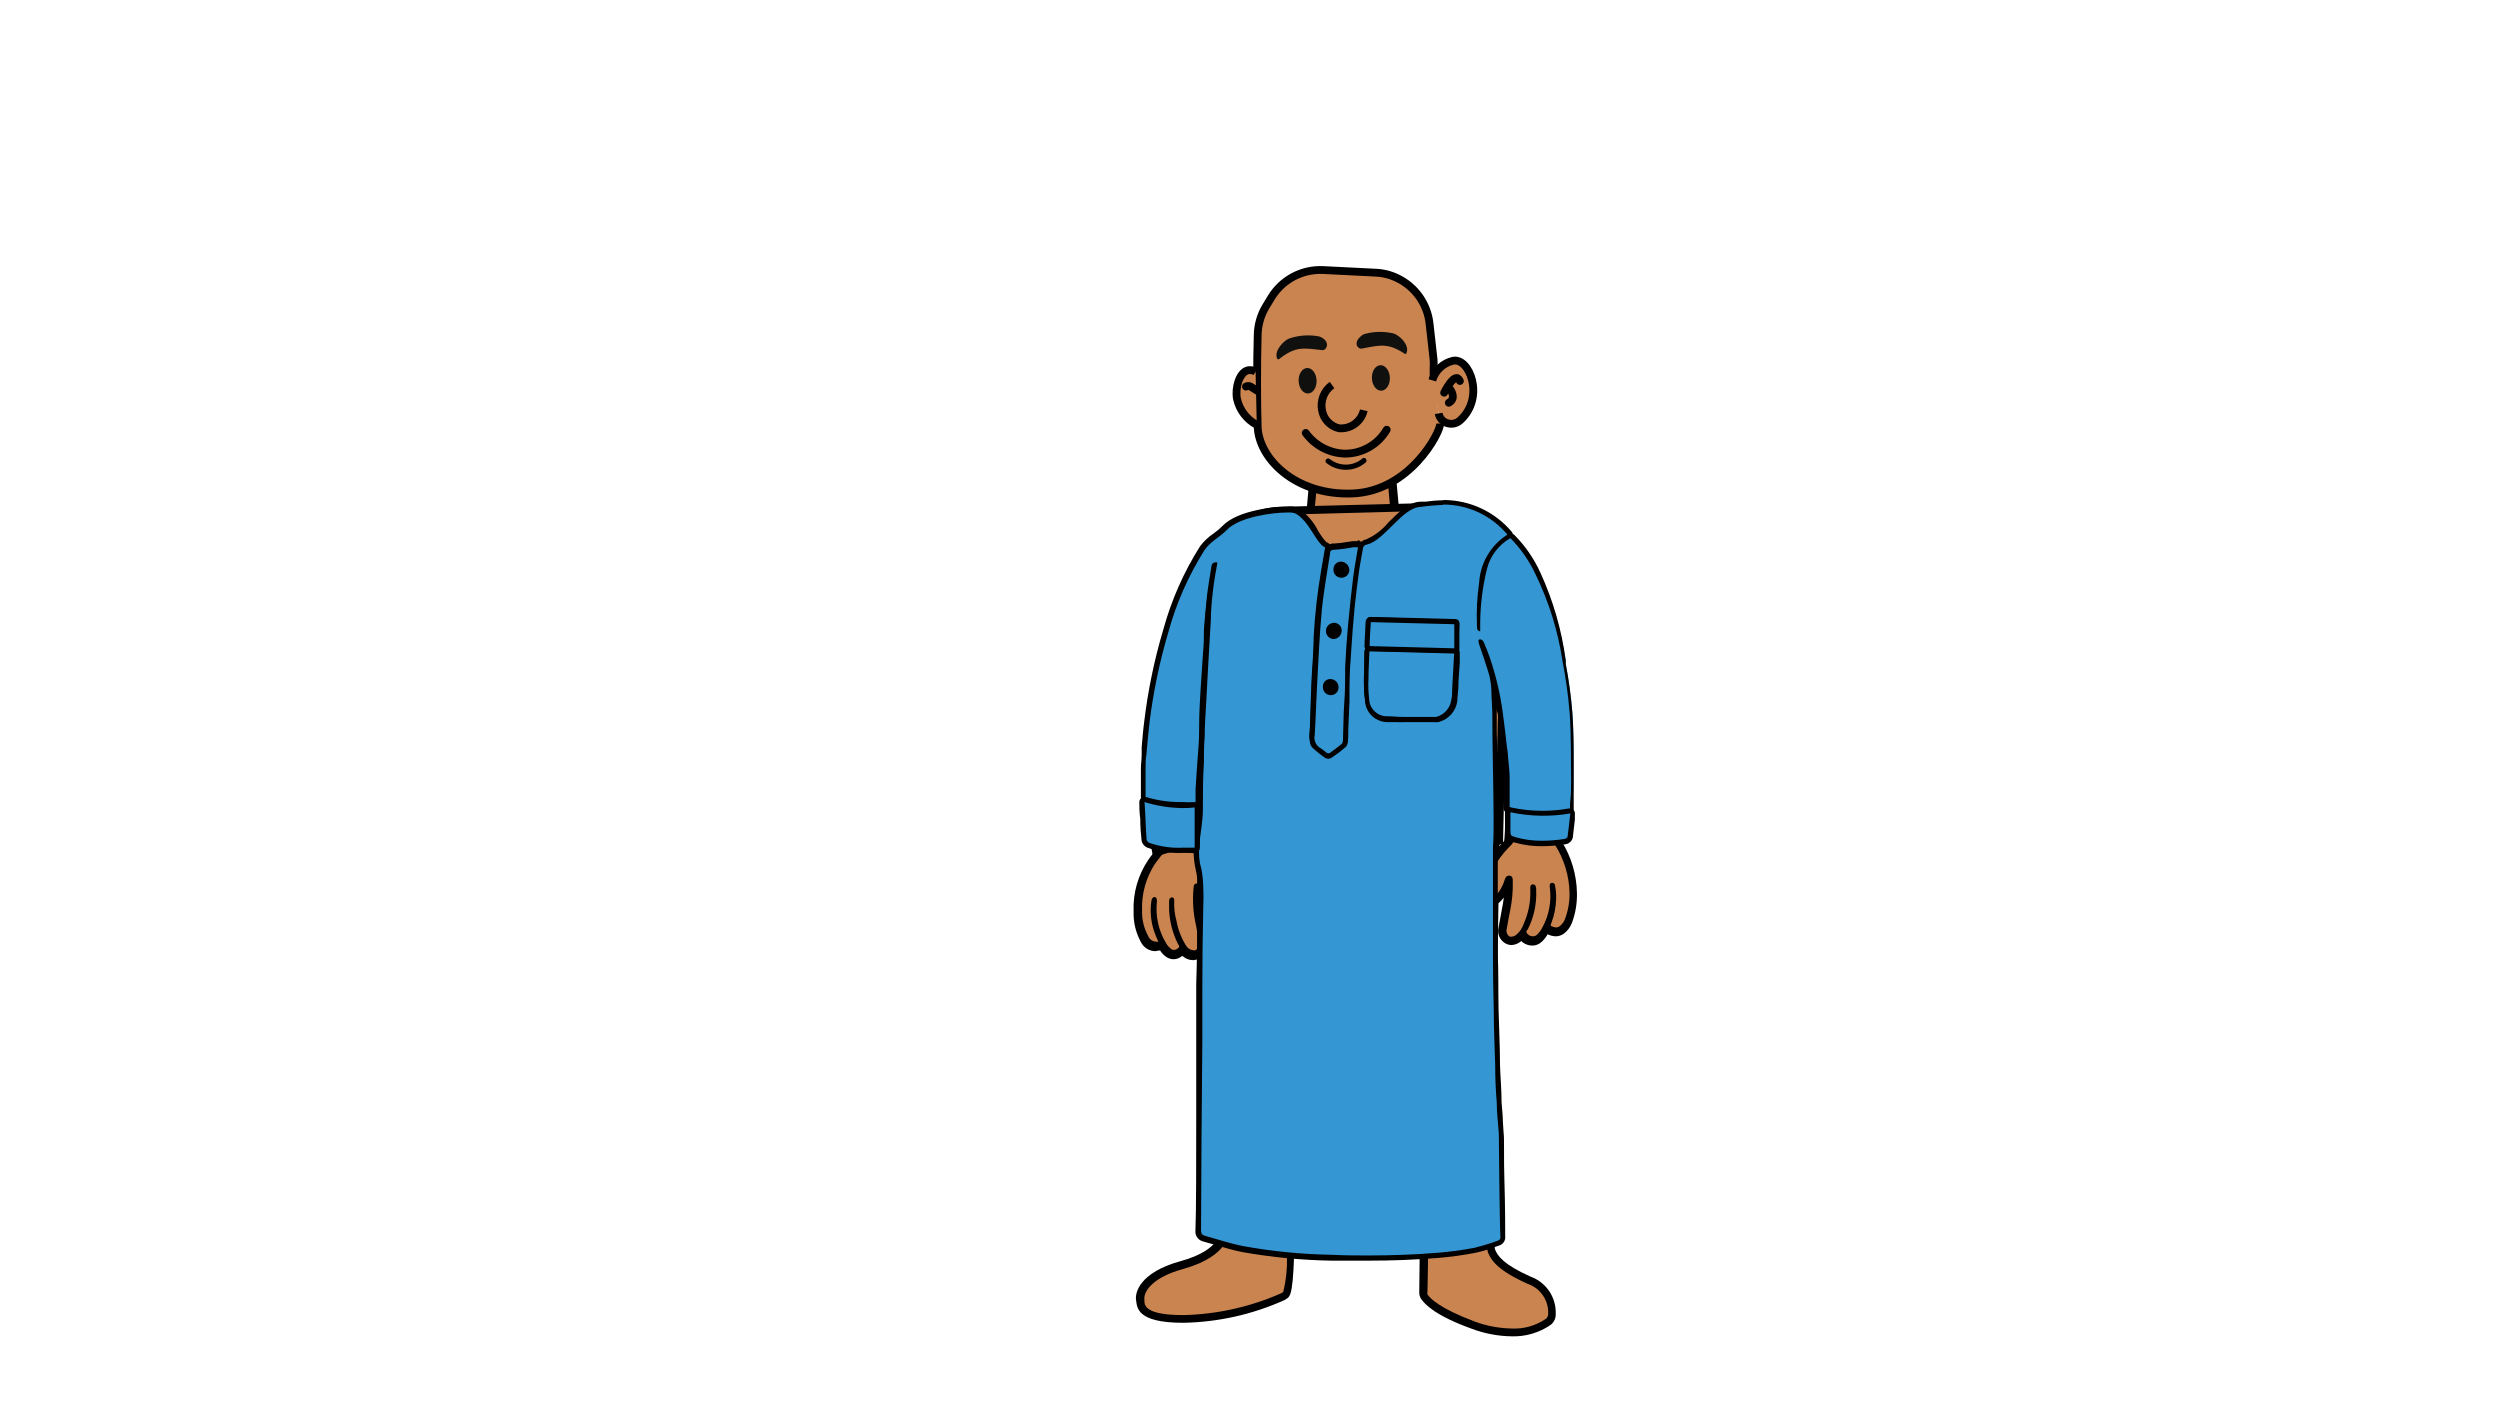
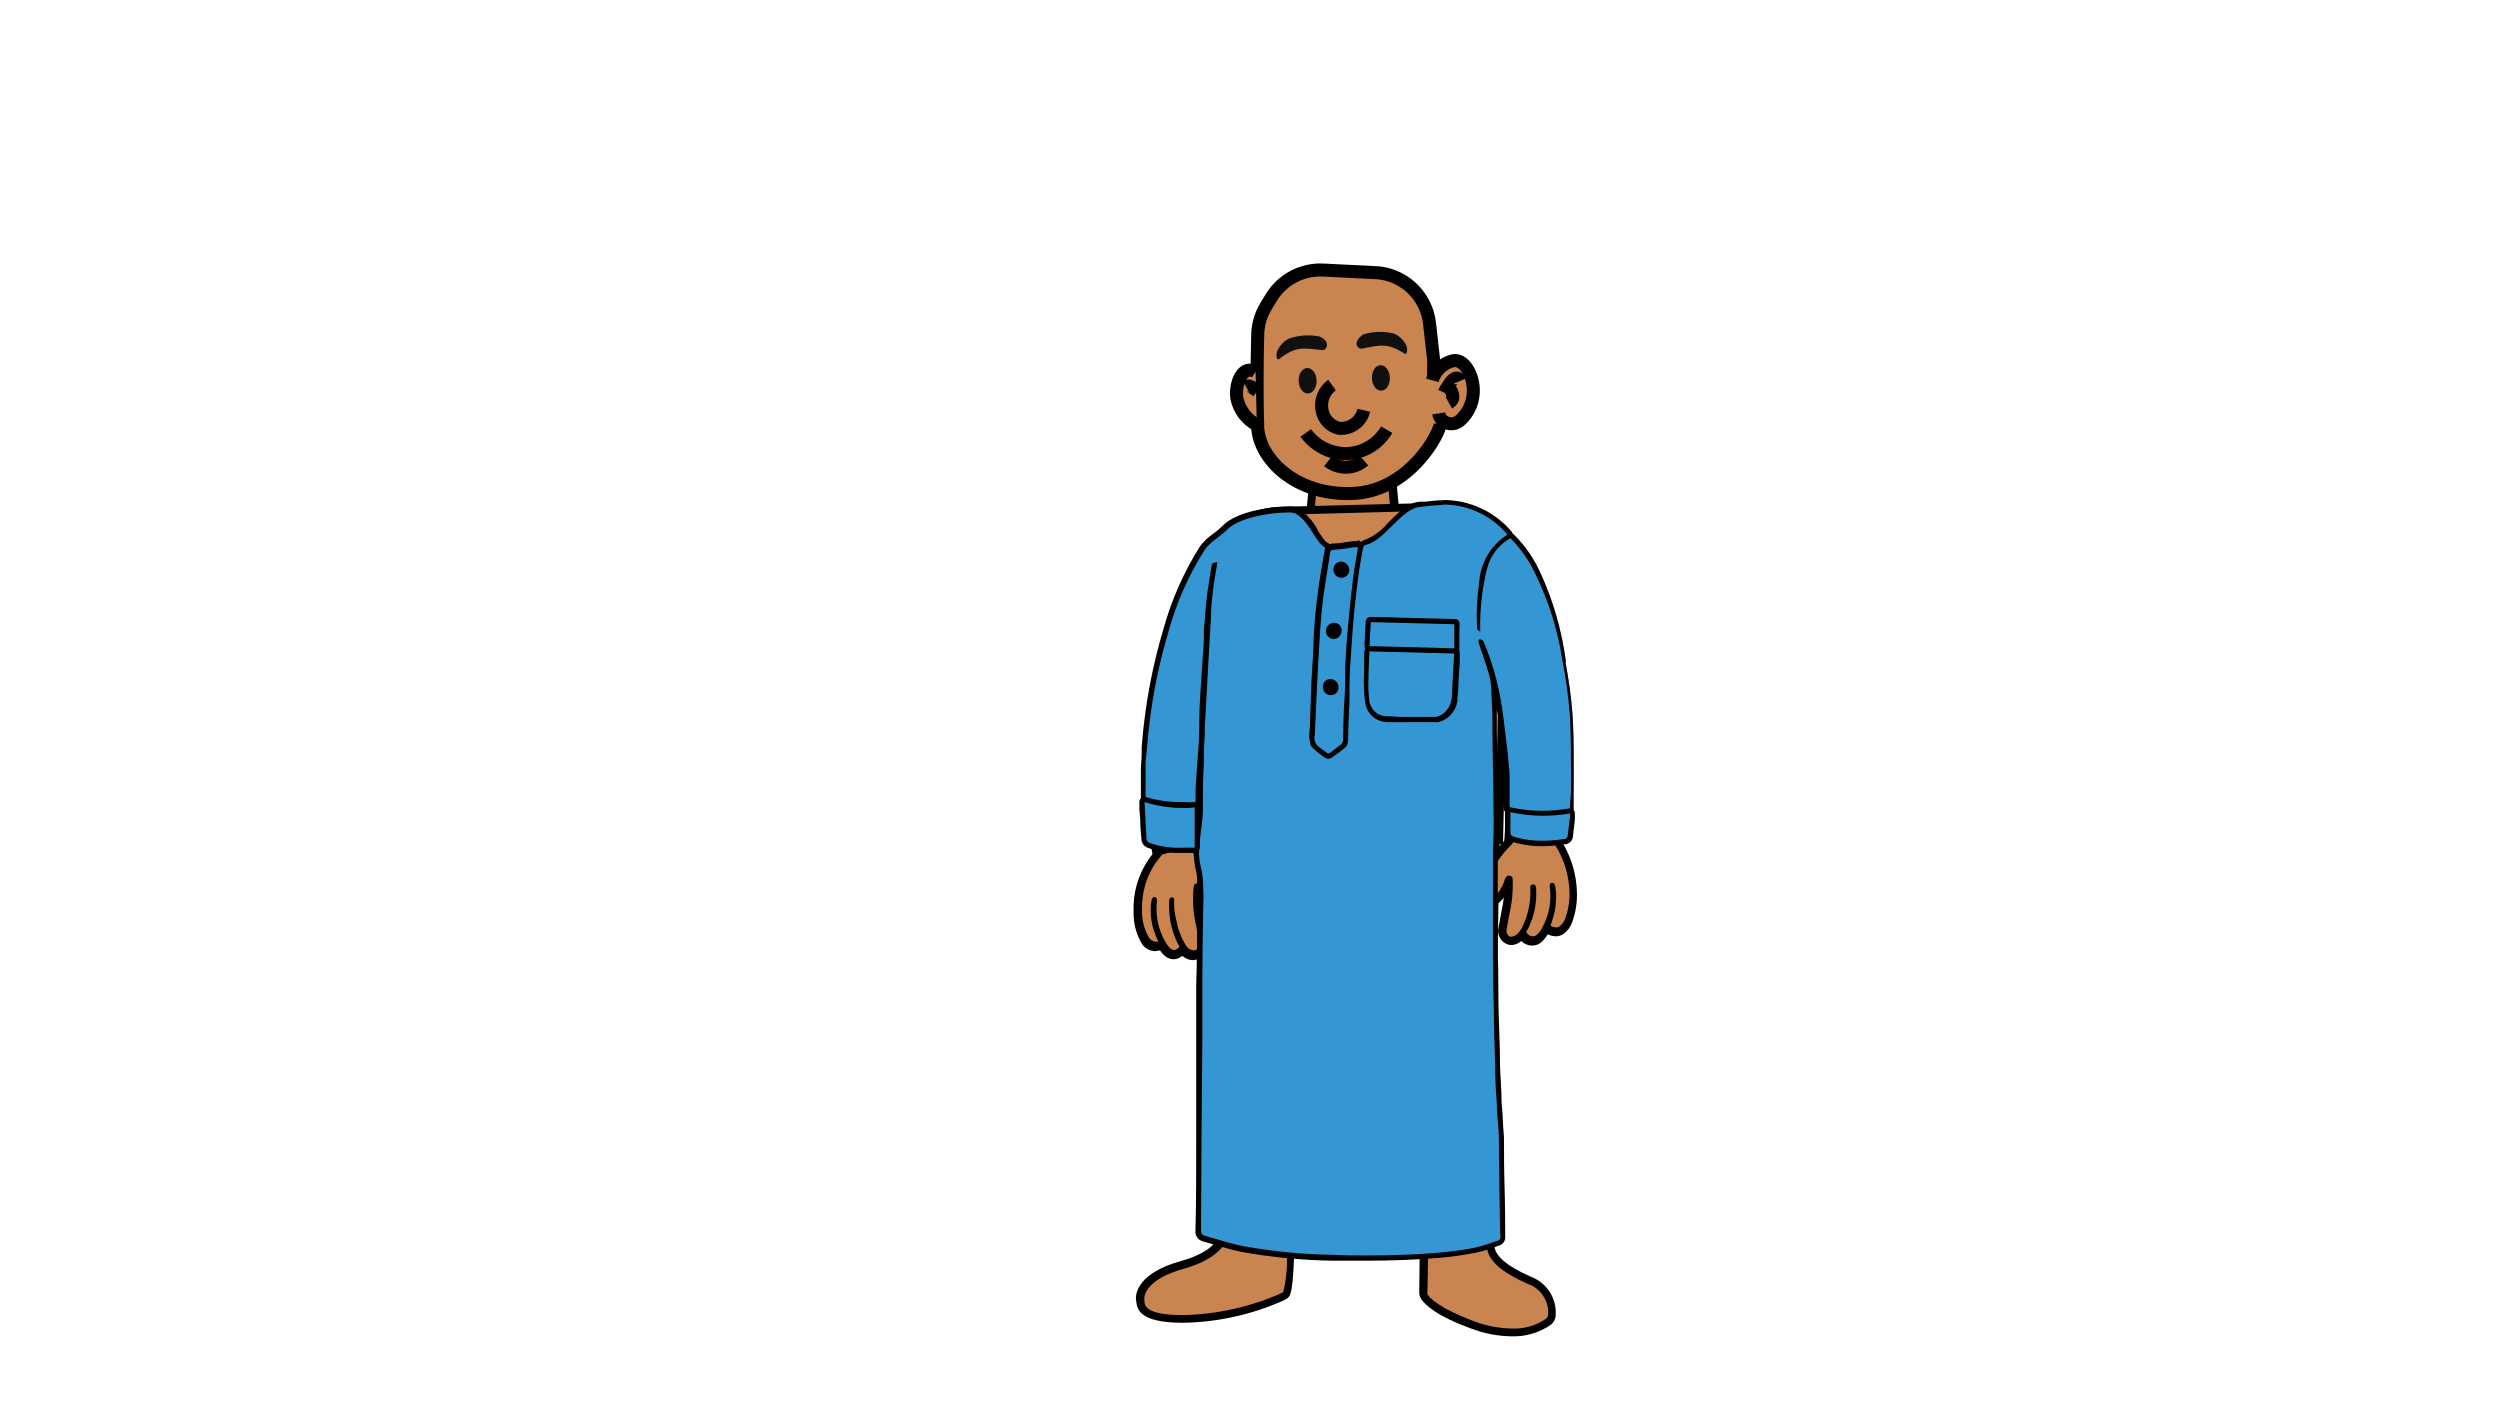
<svg xmlns="http://www.w3.org/2000/svg" id="Layer_1" data-name="Layer 1" viewBox="0 0 192 108">
  <defs>
-     <style>.cls-1,.cls-3,.cls-5{fill:#ca8450;}.cls-2,.cls-7,.cls-8{fill:none;}.cls-2,.cls-3,.cls-5,.cls-6,.cls-7,.cls-8{stroke:#000;stroke-miterlimit:10;}.cls-2,.cls-3,.cls-5,.cls-6,.cls-7{stroke-width:0.6px;}.cls-4{fill:#10100f;}.cls-5,.cls-6,.cls-7,.cls-8{stroke-linecap:round;}.cls-6{fill:#d6b89a;}.cls-8{stroke-width:0.4px;}.cls-9{fill:#3596d4;}</style>
+     <style>.cls-1,.cls-3,.cls-5{fill:#ca8450;}.cls-2,.cls-7,.cls-8{fill:none;}.cls-2,.cls-3,.cls-5,.cls-6,.cls-7,.cls-8{stroke:#000;strokeMiterlimit:10;}.cls-2,.cls-3,.cls-5,.cls-6,.cls-7{strokeWidth:0.6px;}.cls-4{fill:#10100f;}.cls-5,.cls-6,.cls-7,.cls-8{strokeLinecap:round;}.cls-6{fill:#d6b89a;}.cls-8{strokeWidth:0.4px;}.cls-9{fill:#3596d4;}</style>
  </defs>
  <path class="cls-1" d="M103,43a2.36,2.36,0,0,1-1.76-.78,2.63,2.63,0,0,1-.67-2l.31-3.47a2.3,2.3,0,0,1,2.31-2h1.4a2.29,2.29,0,0,1,2.31,2l.32,3.47a2.67,2.67,0,0,1-.67,2,2.36,2.36,0,0,1-1.76.78Z" />
  <path d="M104.56,35a2,2,0,0,1,2,1.76l.32,3.47a2.21,2.21,0,0,1-2.13,2.49H103a2.21,2.21,0,0,1-2.13-2.49l.31-3.47a2,2,0,0,1,2-1.76h1.4m0-.6h-1.4a2.61,2.61,0,0,0-2.61,2.3l-.31,3.47A2.94,2.94,0,0,0,101,42.4a2.67,2.67,0,0,0,2,.88h1.79a2.63,2.63,0,0,0,2-.88,3,3,0,0,0,.75-2.27l-.32-3.47a2.59,2.59,0,0,0-2.61-2.3Z" />
  <path class="cls-1" d="M90.89,101.28c-3.14,0-3.25-.88-3.31-1.35l0-.14c-.08-.47.35-1.86,3.23-2.65,3.41-.93,3.32-2.72,3.32-2.79l0-.6-1.5-29.52,7.22.46c-.07,3-.58,27.68-.59,27.93s0,.42,0,.8c0,.61,0,1.54-.09,2.93-.11,2.93-.29,3-.47,3.15l-.14.09A19.78,19.78,0,0,1,90.89,101.28Z" />
  <path d="M92.91,64.55,99.5,65c-.08,4-.57,27.37-.58,27.62s0,.43,0,.84c0,.6,0,1.52-.09,2.9a10,10,0,0,1-.28,2.87.1.1,0,0,1,0,0l-.15.09A19.7,19.7,0,0,1,90.89,101c-2.87,0-3-.71-3-1.09,0-.06,0-.11,0-.15-.06-.37.35-1.59,3-2.31,3.58-1,3.55-2.89,3.54-3.08l0-.63L92.91,64.55m-.64-.64,1.52,29.84,0,.62s.11,1.6-3.1,2.48-3.53,2.46-3.44,3,0,1.74,3.62,1.74a19.75,19.75,0,0,0,7.79-1.75c.37-.27.61,0,.73-3.47.08-2.28.09-3.32.11-3.73,0-.12.59-28.22.59-28.22l-7.84-.5Z" />
  <path class="cls-1" d="M116.09,102.33a8.7,8.7,0,0,1-3-.57c-2.64-1-3.47-1.77-3.74-2.18a.6.6,0,0,1-.08-.36l.08-4.57L107.71,65l7.17-.33-.46,29.18a7.74,7.74,0,0,0,.12,2.16c.2.56.71,1.32,2.91,2.29a2.64,2.64,0,0,1,1.75,2.59.73.73,0,0,1-.28.6A4.53,4.53,0,0,1,116.09,102.33Z" />
  <path d="M114.57,65c-.07,4.27-.44,28.4-.45,28.63v.24a7.72,7.72,0,0,0,.14,2.27c.23.64.78,1.44,3.07,2.46a2.33,2.33,0,0,1,1.57,2.33.46.46,0,0,1-.17.35,4.26,4.26,0,0,1-2.64.75,8.64,8.64,0,0,1-2.87-.55c-2.65-1-3.39-1.76-3.59-2.07a.3.3,0,0,1,0-.19l.08-4.61L108,65.31l6.54-.31m.61-.63-7.78.37,1.68,29.91L109,99.2a.92.92,0,0,0,.13.54c.3.46,1.18,1.33,3.88,2.3a9,9,0,0,0,3.08.59,5,5,0,0,0,3-.88,1,1,0,0,0,.39-.85,2.93,2.93,0,0,0-1.92-2.85c-2.09-.93-2.57-1.61-2.75-2.12a10,10,0,0,1-.11-2.29s.46-29.27.46-29.27Z" />
  <path class="cls-1" d="M113.37,65c-.1,2.26-.17,3.63-.27,5.85l-9.14.52-9.54-.85c-.07-2.37-.14-2.7-.21-5.12,3.76.22,5.13-1,8.9-.74C105.74,64.56,110.74,65,113.37,65Z" />
  <path class="cls-2" d="M97.82,70.68a41.47,41.47,0,0,0,5.61.58,39.62,39.62,0,0,0,7.13-.39" />
  <path class="cls-2" d="M97,64.41c2.28.23,4.65.13,7.22.21,3.25.09,6.23.23,9,.06" />
  <path class="cls-1" d="M119.37,65.77l-.07,0a6.42,6.42,0,0,0-2-.38h-1a.47.47,0,0,1-.38-.16.5.5,0,0,1-.06-.41,16.5,16.5,0,0,0,.07-2c0-.49,0-.94,0-1.21.07-1,0-2,0-2.91v-.46a26.45,26.45,0,0,0-.2-2.68,31.37,31.37,0,0,0-.57-3.21,14.61,14.61,0,0,0-.92-2.73,32.07,32.07,0,0,0-1.48-2.92,2.82,2.82,0,0,1-.3-1.18l0-.29a13.1,13.1,0,0,1-.13-2.28c.06-1.31-1.59-2.35-2.58-2.86l-.39-.18c-.22-.09-.46-.2-.43-.48s.06-.53,1.68-.53a7.83,7.83,0,0,1,3.37.72,5.65,5.65,0,0,1,1.39,1.1c.15.18.26.34.35.47l.06.09a16.71,16.71,0,0,1,1.26,2.2,34.79,34.79,0,0,1,1.52,3.79,38.33,38.33,0,0,1,1,3.75,16.56,16.56,0,0,1,.27,1.67l.06.44c.15,1.14.21,2.31.26,3.32,0,.18,0,.37,0,.56s0,.55,0,.85l0,1.06c0,.88-.06,1.78-.11,2.68,0,.49-.12,1.22-.22,1.93-.07.54-.14,1.06-.18,1.43a1.25,1.25,0,0,0,0,.15.69.69,0,0,1-.07.57l-.09.1h-.22Z" />
  <path d="M110.65,39.18a7.23,7.23,0,0,1,3.22.68,5.13,5.13,0,0,1,1.31,1,4.11,4.11,0,0,1,.39.53,15.44,15.44,0,0,1,1.24,2.16,33.14,33.14,0,0,1,1.51,3.76c.42,1.22.72,2.47,1,3.72a20.89,20.89,0,0,1,.32,2.08c.15,1.09.21,2.19.26,3.29,0,.46,0,.91,0,1.42,0,1.2-.07,2.45-.13,3.7,0,.86-.33,2.49-.41,3.35,0,.14.11.56,0,.56h0a7,7,0,0,0-2.09-.4h-.16l-.66,0h-.15c-.16,0-.2,0-.17-.21.13-.68,0-2.57.1-3.26.08-1.14,0-2.27,0-3.41,0-.9-.1-1.81-.2-2.71a32.32,32.32,0,0,0-.58-3.24,13.88,13.88,0,0,0-.94-2.79,32.41,32.41,0,0,0-1.49-2.94,3.45,3.45,0,0,1-.29-1.36,11.77,11.77,0,0,1-.13-2.22c.07-1.49-1.69-2.61-2.75-3.15-.43-.22-.67-.26-.65-.36s.6-.26,1.38-.26m0-.6c-1.33,0-1.92.24-2,.8s.4.69.61.79a3.53,3.53,0,0,1,.37.17c.75.38,2.47,1.4,2.42,2.58a13.64,13.64,0,0,0,.13,2.33l0,.28a3.07,3.07,0,0,0,.34,1.3c.56,1,1,2,1.46,2.89a13.78,13.78,0,0,1,.91,2.67c.26,1.17.44,2.21.56,3.18a23.64,23.64,0,0,1,.2,2.65v.45c0,1,0,1.94,0,2.9,0,.29,0,.72,0,1.23a15.29,15.29,0,0,1-.07,2,.79.79,0,0,0,.13.65.78.78,0,0,0,.6.28h1a6.36,6.36,0,0,1,1.91.36l.1,0h.14a.66.66,0,0,0,.48-.22,1,1,0,0,0,.14-.8s0-.09,0-.12c0-.33.1-.84.18-1.38.1-.71.2-1.45.22-2,0-.88.08-1.77.11-2.64l0-1.07v-.06c0-.3,0-.58,0-.85s0-.37,0-.55c0-1-.11-2.19-.26-3.35l-.06-.45a16.81,16.81,0,0,0-.28-1.68c-.32-1.35-.62-2.56-1-3.79a34.35,34.35,0,0,0-1.54-3.81,16.21,16.21,0,0,0-1.29-2.25L116,41a4.45,4.45,0,0,0-.37-.5h0a5.91,5.91,0,0,0-1.46-1.17,8.06,8.06,0,0,0-3.51-.76Z" />
  <path class="cls-1" d="M117.68,72.25a.85.85,0,0,1-.79-.5v0a1.57,1.57,0,0,1-.18.19,1,1,0,0,1-.62.3.63.63,0,0,1-.33-.09.8.8,0,0,1-.37-.92c.08-.45.16-.9.25-1.35a10.25,10.25,0,0,0,.2-2.24v-.12l0,.11a3.48,3.48,0,0,1-.48,1,3.26,3.26,0,0,1-.34.4.88.88,0,0,1-.61.26.68.68,0,0,1-.64-1,7,7,0,0,1,1.85-3.43,2.42,2.42,0,0,0,.38-.44.8.8,0,0,1,.74-.31,6.52,6.52,0,0,1,2.73.44.46.46,0,0,1,.28.22,7.41,7.41,0,0,1,1.14,3.8,5.78,5.78,0,0,1-.36,2.14,1.47,1.47,0,0,1-.52.7.72.72,0,0,1-.46.16,1.17,1.17,0,0,1-.48-.13l-.12-.06-.11-.18v0c0,.07-.07.14-.11.22a2.2,2.2,0,0,1-.56.72A.67.67,0,0,1,117.68,72.25Z" />
  <path d="M116.7,64.4h0a6.4,6.4,0,0,1,2.6.41.22.22,0,0,1,.14.1,7.15,7.15,0,0,1,1.1,3.65,5.42,5.42,0,0,1-.34,2,1.29,1.29,0,0,1-.41.57.48.48,0,0,1-.29.1.93.93,0,0,1-.35-.1c-.14-.07,0-.18,0-.26a5.54,5.54,0,0,0,.36-1.82,4,4,0,0,0-.08-1c0-.13-.08-.25-.22-.25h0c-.18,0-.21.17-.19.32a5,5,0,0,1-.55,3.08,1.86,1.86,0,0,1-.48.63.44.44,0,0,1-.25.08.56.56,0,0,1-.51-.3c0-.09,0-.14.09-.21a6,6,0,0,0,.66-3c0-.18,0-.48-.24-.48h0c-.28,0-.21.3-.21.48A5.9,5.9,0,0,1,117,71a1.79,1.79,0,0,1-.45.7.68.68,0,0,1-.42.23.49.49,0,0,1-.19,0,.54.54,0,0,1-.22-.61c.08-.45.16-.9.25-1.34a9.94,9.94,0,0,0,.21-2.31c0-.18,0-.38-.23-.42h-.06c-.19,0-.28.15-.33.32a3.33,3.33,0,0,1-.44.91,3.65,3.65,0,0,1-.31.36.58.58,0,0,1-.4.19.39.39,0,0,1-.23-.07c-.2-.11-.16-.34-.11-.54a6.74,6.74,0,0,1,1.76-3.29,2.52,2.52,0,0,0,.43-.49c.09-.15.33-.17.49-.17m0-.6h0a1.08,1.08,0,0,0-1,.45,2,2,0,0,1-.31.35,7.4,7.4,0,0,0-2,3.62,1,1,0,0,0,.4,1.19,1,1,0,0,0,.53.15,1.18,1.18,0,0,0,.82-.36,3.45,3.45,0,0,0,.3-.34,7.5,7.5,0,0,1-.15.93c-.09.45-.17.91-.25,1.36a1.1,1.1,0,0,0,.52,1.23,1,1,0,0,0,.48.13,1.18,1.18,0,0,0,.74-.31,1.22,1.22,0,0,0,.86.35,1,1,0,0,0,.63-.22,2.18,2.18,0,0,0,.54-.65l0,0a1.47,1.47,0,0,0,.61.16,1.07,1.07,0,0,0,.64-.21,1.87,1.87,0,0,0,.62-.84,6.13,6.13,0,0,0,.38-2.25,7.76,7.76,0,0,0-1.18-4,.74.74,0,0,0-.41-.35,7,7,0,0,0-2.85-.46Z" />
  <path class="cls-1" d="M89,66.7l-.12-.12c-.12-.15-.08-.34,0-.55a1.24,1.24,0,0,0,0-.23,20.63,20.63,0,0,1-.38-3,14.27,14.27,0,0,1,0-1.95l.06-1.16c0-.76.07-1.54.15-2.32l.27-2.54c.06-.65.18-1.3.3-1.93.22-1.24.45-2.27.72-3.24a34.38,34.38,0,0,1,1.67-4.75,10.62,10.62,0,0,1,2-3.46,7.37,7.37,0,0,1,3.56-1.93l.39-.09,0,.4c0,.33-.41.63-1.86,1.57a9.85,9.85,0,0,0-1.39,1c-.1.63-.24,1.43-.3,2.23,0,.63-.08,1.25-.11,1.88s0,1-.08,1.53c-.06.75-.15,1.49-.25,2.24v.11a4.67,4.67,0,0,0,0,.84v.22a11.4,11.4,0,0,1-.17,1.87c0,.23-.07.45-.1.68-.08.61-.15,1.23-.22,1.85-.1.92-.19,1.85-.28,2.77,0,.22,0,.44-.06.66s0,.57-.08.85c-.1.89-.12,1.81-.14,2.61a17.86,17.86,0,0,1-.31,3h0s0,.08,0,.13a.59.59,0,0,1,0,.55l-.09.12-.2,0H91.8a4.18,4.18,0,0,0-2.54.15l-.05,0H89Z" />
  <path d="M97.24,39.8c0,.43-3.15,2.09-3.22,2.47a22.33,22.33,0,0,0-.33,2.32c-.09,1.14-.11,2.28-.19,3.41-.06.78-.16,1.55-.26,2.33a6.73,6.73,0,0,0,0,1.1A17.51,17.51,0,0,1,93,53.94c-.07.62-.15,1.24-.21,1.86-.1.92-.2,1.85-.29,2.77,0,.5-.08,1-.14,1.51-.09.88-.12,1.76-.14,2.63a19.77,19.77,0,0,1-.26,2.86c-.1.15.19.67,0,.67h0a4.67,4.67,0,0,0-1.11-.13,4.54,4.54,0,0,0-1.61.3h0c-.13,0,.09-.48,0-.65a21.11,21.11,0,0,1-.38-3,15.26,15.26,0,0,1,0-1.91c.07-1.15.08-2.31.21-3.47l.27-2.54c.06-.66.19-1.33.31-2,.19-1,.41-2.1.69-3.13A35.36,35.36,0,0,1,91.89,45a10.5,10.5,0,0,1,1.93-3.37,7.13,7.13,0,0,1,3.42-1.85m.64-.77-.78.19a7.59,7.59,0,0,0-3.7,2,10.87,10.87,0,0,0-2.06,3.56,35,35,0,0,0-1.68,4.79c-.27,1-.5,2-.71,3.18l0,.11c-.12.63-.23,1.28-.3,1.93-.09.85-.17,1.69-.27,2.54s-.12,1.59-.15,2.36l-.06,1.14a14.7,14.7,0,0,0,0,2,22.06,22.06,0,0,0,.38,3l0,.13a.83.83,0,0,0,.09.8l.18.23h.31a.67.67,0,0,0,.24,0,4,4,0,0,1,1.4-.26,4.09,4.09,0,0,1,1,.12h.18a.64.64,0,0,0,.52-.25.86.86,0,0,0,.09-.81.29.29,0,0,0,0-.09,18.87,18.87,0,0,0,.28-3c0-.8,0-1.71.14-2.58,0-.29.06-.58.08-.87s0-.43.06-.65c.09-.92.18-1.85.28-2.77.07-.61.14-1.23.22-1.84l.09-.67a12,12,0,0,0,.18-1.93V51.2a4.09,4.09,0,0,1,0-.79l0-.16c.09-.72.18-1.47.24-2.21,0-.51.06-1,.08-1.54s.06-1.24.11-1.86.18-1.45.3-2.13a14.29,14.29,0,0,1,1.25-.86c1.46-.95,2-1.31,2-1.82l0-.8Z" />
  <path class="cls-1" d="M91.63,73.38a1,1,0,0,1-.79-.5l0,0a.51.51,0,0,1-.2.32.75.75,0,0,1-.47.18.72.72,0,0,1-.41-.14,1.74,1.74,0,0,1-.47-.57l-.3.07-.23,0a1,1,0,0,1-.86-.56A4.16,4.16,0,0,1,87.36,70a6.44,6.44,0,0,1,1.06-3.74l.3-.39.2-.26a.62.62,0,0,1,.29-.19,5,5,0,0,1,1.59-.27,5.22,5.22,0,0,1,1.1.12.5.5,0,0,1,.32.18,10,10,0,0,1,1.9,3.5,4.66,4.66,0,0,1,.12.65.75.75,0,0,1-.17.57.72.72,0,0,1-.53.23.78.78,0,0,1-.26,0,1.88,1.88,0,0,1-1-1.1,4,4,0,0,1-.29-.88,9.21,9.21,0,0,0,.22,2.76c.07.39.14.77.19,1.15a.88.88,0,0,1-.41,1A.72.72,0,0,1,91.63,73.38Z" />
  <path d="M90.8,65.44a4.53,4.53,0,0,1,1,.12.25.25,0,0,1,.16.06A10.13,10.13,0,0,1,93.83,69a3.12,3.12,0,0,1,.11.61.4.4,0,0,1-.4.46l-.16,0a1.57,1.57,0,0,1-.87-.93,3.55,3.55,0,0,1-.29-1,.28.28,0,0,0-.32-.28h0c-.18,0-.21.12-.23.28a9,9,0,0,0,.2,3c.07.38.14.76.2,1.14a.61.61,0,0,1-.26.7.41.41,0,0,1-.18,0,.74.74,0,0,1-.55-.37,5.44,5.44,0,0,1-.73-1.9,4.87,4.87,0,0,1-.17-1.52c0-.12,0-.25-.17-.27h0c-.15,0-.21.12-.22.24s0,.5,0,.75a6.47,6.47,0,0,0,.66,2.55c.06.12.21.24,0,.38a.52.52,0,0,1-.29.12.37.37,0,0,1-.23-.09,1.45,1.45,0,0,1-.4-.48,5.07,5.07,0,0,1-.68-3.14c0-.16,0-.33-.17-.36h0c-.15,0-.22.13-.25.28a5,5,0,0,0,.32,2.66c.06.16.14.32.21.49a.52.52,0,0,1-.17,0,.67.67,0,0,1-.6-.41,3.88,3.88,0,0,1-.48-2,6.14,6.14,0,0,1,1-3.58c.15-.21.32-.42.49-.64a.28.28,0,0,1,.17-.09,4.45,4.45,0,0,1,1.47-.25m0-.6a5,5,0,0,0-1.66.28.87.87,0,0,0-.46.3l-.18.24a4.63,4.63,0,0,0-.32.42A6.61,6.61,0,0,0,87.06,70a4.59,4.59,0,0,0,.55,2.33,1.25,1.25,0,0,0,1.13.72L89,73l.1,0a1.6,1.6,0,0,0,.44.47,1,1,0,0,0,.58.2,1,1,0,0,0,.65-.24l.06,0a1.2,1.2,0,0,0,.77.31.93.93,0,0,0,.46-.12,1.16,1.16,0,0,0,.57-1.32c-.06-.39-.13-.77-.2-1.16s-.14-.78-.19-1.16a1.85,1.85,0,0,0,.91.71,1.13,1.13,0,0,0,.36.06,1,1,0,0,0,.75-.33,1,1,0,0,0,.25-.8,3.93,3.93,0,0,0-.14-.7,10.26,10.26,0,0,0-2-3.61A.79.79,0,0,0,92,65a5.18,5.18,0,0,0-1.17-.13Z" />
  <path class="cls-1" d="M103.73,66.06a43.85,43.85,0,0,1-11.18-1.44l-.23-.06.49-20a5.67,5.67,0,0,1,5.69-5.36l12.65-.32a4.66,4.66,0,0,1,3.3,1.36,4.05,4.05,0,0,1,1.17,2.93l-.5,21.37-.22.06a43.73,43.73,0,0,1-11.15,1.44Z" />
  <path d="M111.15,39.2a4,4,0,0,1,4.17,4l-.5,21.14a43.45,43.45,0,0,1-11.07,1.43h0a43.62,43.62,0,0,1-11.09-1.43l.48-19.75a5.36,5.36,0,0,1,5.4-5.06L111,39.2h.12m0-.6H111l-12.53.32a6,6,0,0,0-6,5.65L92,64.31v.48l.45.12a44.51,44.51,0,0,0,11.25,1.45A44.28,44.28,0,0,0,115,64.91l.44-.12v-.45l.5-21.14a4.29,4.29,0,0,0-1.26-3.14,4.9,4.9,0,0,0-3.51-1.46Z" />
  <path class="cls-3" d="M110.61,32.53c0,.72-2.36,5.2-6.74,5.37s-7.18-2.68-7.28-5.1c-.06-1.72-.06-5.13,0-7a4.39,4.39,0,0,1,.64-2.28l.4-.66a4.41,4.41,0,0,1,4-2.12l4,.2a4.19,4.19,0,0,1,1.7.43h0a4.4,4.4,0,0,1,2.46,3.49l.31,2.77a5.67,5.67,0,0,1,0,.71l0,.74" />
  <path class="cls-4" d="M98.27,27.55c1.22-.95,1.81-.83,3.26-.66a.3.3,0,0,0,.28-.12c.27-.35,0-.76-.49-.93A4.49,4.49,0,0,0,99,26c-.41.16-1.17.93-.92,1.54A.11.11,0,0,0,98.27,27.55Z" />
  <path class="cls-4" d="M107.9,27.18c-1.29-.85-1.87-.69-3.3-.41a.31.31,0,0,1-.3-.1c-.29-.32,0-.75.43-1a4.49,4.49,0,0,1,2.3-.06c.42.13,1.23.85,1,1.47A.11.11,0,0,1,107.9,27.18Z" />
  <ellipse class="cls-4" cx="106.05" cy="29.03" rx="0.69" ry="0.98" transform="translate(-1.03 4.07) rotate(-2.19)" />
  <ellipse class="cls-4" cx="100.42" cy="29.25" rx="0.69" ry="0.98" transform="translate(-1.04 3.85) rotate(-2.19)" />
  <path class="cls-3" d="M110,29.21a2.16,2.16,0,0,1,1.58-1.5c1.25-.3,2.52,2.81.55,4.58a1,1,0,0,1-.9.23.94.94,0,0,1-.74-.77" />
  <path class="cls-5" d="M110.91,30.16s.85-1.74,1.21-.9" />
  <path class="cls-5" d="M111.36,29.88s.55.7-.09,1.05" />
  <path class="cls-3" d="M96.43,28.55a.79.79,0,0,0-.59-.11c-.65.15-1,1.34-.84,2.19a3,3,0,0,0,1.52,2" />
  <path class="cls-6" d="M95.69,29.69h0a.38.38,0,0,1,.36,0l.5.32" />
  <path class="cls-7" d="M100.28,33.25a3.86,3.86,0,0,0,3,1.59A3.71,3.71,0,0,0,106.5,33" />
  <path class="cls-8" d="M102,35.41a2.19,2.19,0,0,0,1.4.47,2.11,2.11,0,0,0,1.35-.51" />
  <path class="cls-3" d="M102.3,29.57a1.93,1.93,0,0,0-.77,1.93,1.72,1.72,0,0,0,1.29,1.39,1.79,1.79,0,0,0,1.92-1.38" />
  <path class="cls-9" d="M105,96.6c-.9,0-1.79,0-2.68,0a42.93,42.93,0,0,1-6.89-.66,20.08,20.08,0,0,1-2.06-.54c-.32-.09-.63-.19-1-.27a.58.58,0,0,1-.43-.63c0-1.64,0-5.24.06-8.55,0-2.5,0-4.85,0-6.08,0,0,.08-8.13.1-10.18v-.1a13.57,13.57,0,0,0,0-1.43,4.53,4.53,0,0,1,0-.52,3.08,3.08,0,0,0-.11-.88,6.7,6.7,0,0,1,0-3,12.52,12.52,0,0,0,.14-1.57c0-.89,0-1.78,0-2.67l0-.95c0-.67,0-1.33.06-2v-.18c0-.84.07-1.68.11-2.52q.17-3.11.35-6.23v-.26c.05-.7.09-1.39.16-2.09a.78.78,0,0,0,0-.16c0,.21,0,.41-.08.62-.1.88-.17,1.76-.24,2.65,0,.29,0,.58,0,.86s0,.5,0,.75c0,.56-.08,1.13-.11,1.69-.06.87-.12,1.74-.16,2.61,0,.52,0,1,0,1.56s0,1,0,1.53-.08,1.24-.13,1.86L92,60.56c0,.25,0,.51,0,.76v.36a.2.2,0,0,1-.19.2c-.31,0-.62,0-.92,0a11.12,11.12,0,0,1-3-.41.2.2,0,0,1-.14-.19v-.66c0-.55,0-1.1,0-1.64,0-.36,0-.72.06-1.08l0-.55c.06-.65.11-1.29.2-1.93a42,42,0,0,1,1.44-7,23.56,23.56,0,0,1,2.81-6.38,4.16,4.16,0,0,1,1-1,5.12,5.12,0,0,0,.71-.6c1-1.07,3.68-1.42,4.82-1.42a1.57,1.57,0,0,1,.68.08,4.48,4.48,0,0,1,1.47,1.64c.29.45.56.88.81,1a.2.2,0,0,1,.13.22l-.32,1.86a42.56,42.56,0,0,0-.56,5l-.06,1.2c0,.73-.08,1.46-.11,2.19s-.06,1.59-.08,2.38l0,1.3c0,.11,0,.23,0,.34s0,.42,0,.62a.52.52,0,0,0,.13.33,8.2,8.2,0,0,0,1,.77.31.31,0,0,0,.22,0,10.45,10.45,0,0,0,1.08-.81.35.35,0,0,0,.1-.23c0-.46,0-.91,0-1.37s0-1.18,0-1.77c.05-1.33.13-2.66.21-4,.07-1.09.16-2.18.26-3.27.09-.91.21-1.82.33-2.73,0-.34.11-.69.18-1l.12-.72a.54.54,0,0,1,.46-.48,4.9,4.9,0,0,0,1.81-1.36c.75-.74,1.52-1.52,2.37-1.54l.35,0a8.83,8.83,0,0,1,1.36-.11,6.67,6.67,0,0,1,5.09,2.37.22.22,0,0,1,0,.17s0,0,0,0H116a.19.19,0,0,1,.13,0,9.85,9.85,0,0,1,2,2.86,23.36,23.36,0,0,1,2.11,6.7l0,.27a35,35,0,0,1,.51,3.72c.09,1.35.1,2.71.1,4v1.17c0,.42,0,.84-.05,1.26l0,.48a2.19,2.19,0,0,1,0,.36v.16a.2.2,0,0,1-.18.18,15.17,15.17,0,0,1-2,.14h0a13.59,13.59,0,0,1-2.68-.26.19.19,0,0,1-.16-.19v-.72c0-.54,0-1.07,0-1.6s-.05-.87-.09-1.3l0-.38c0-.17,0-.35-.06-.52l-.12-1c-.06-.57-.12-1.14-.21-1.71a21.29,21.29,0,0,0-1-4.23c-.14-.4-.29-.79-.46-1.17l.17.53c.22.63.43,1.27.62,1.92A5.2,5.2,0,0,1,114.7,53c0,.65.07,1.22.08,1.8l0,1.52q.06,3.31.08,6.63c0,.73,0,1.46,0,2.19v5.57c0,.84,0,1.7,0,2.56q0,2.15.06,4.29c0,1.42.07,2.84.11,4.26,0,1,.07,1.92.12,2.87,0,.5.06,1,.1,1.51l.06.89c0,.31,0,1.95.06,3.68s0,3.89.06,4.21a.47.47,0,0,1-.33.52l-.51.17a9.44,9.44,0,0,1-1.31.39,28,28,0,0,1-2.83.38C108.71,96.53,106.94,96.6,105,96.6Zm.27-49c-.12,0-.15,0-.15,0a.85.85,0,0,0,0,.22c-.05,1-.1,2-.14,3.09l-.06,1.25c0,.14,0,.32,0,.5a7.81,7.81,0,0,0,.09,1.18c.18.83.59,1.24,1.26,1.27h.22c.89,0,1.78.08,2.67.08.31,0,.62,0,.92,0a1.5,1.5,0,0,0,1.52-1.35,8.26,8.26,0,0,0,.07-1l.19-4.94c0-.09,0-.12,0-.13s0,0-.11,0h-1.33l-5-.16Z" />
  <path d="M110.83,38.75a6.4,6.4,0,0,1,4.94,2.31,4.68,4.68,0,0,0-2.17,3.67,17.94,17.94,0,0,0-.17,3.36c0,.17,0,.35.25.4a2,2,0,0,1,0-.25,17.86,17.86,0,0,1,.52-4.55A3.75,3.75,0,0,1,116,41.33a9.89,9.89,0,0,1,1.94,2.8A23,23,0,0,1,120,50.77a35.59,35.59,0,0,1,.55,4c.12,1.72.09,3.45.11,5.18,0,.58,0,1.16-.08,1.73,0,.17,0,.33,0,.51a14.76,14.76,0,0,1-2,.14,14,14,0,0,1-2.64-.25c0-.79,0-1.56,0-2.33,0-.56-.08-1.12-.13-1.68,0-.27-.06-.53-.09-.8-.1-.83-.18-1.66-.3-2.49a22.52,22.52,0,0,0-1-4.27c-.15-.42-.31-.83-.49-1.24a.36.36,0,0,0-.25-.17h0c-.18,0-.14.18-.1.33.28.83.57,1.65.81,2.48a6.25,6.25,0,0,1,.15,1.14c0,.58.06,1.15.07,1.73,0,2.71.09,5.43.1,8.14,0,.73,0,1.45-.05,2.18v4.69c0,1.13,0,2.29,0,3.45q0,2.15.06,4.29c0,1.42.07,2.84.11,4.26q0,1.44.12,2.88c0,.81.11,1.6.16,2.41,0,.62.07,7.26.12,7.88a.27.27,0,0,1-.19.32,16.91,16.91,0,0,1-1.8.55,26.17,26.17,0,0,1-2.8.38c-1.8.15-3.6.21-5.4.21-.89,0-1.78,0-2.67-.05a42.49,42.49,0,0,1-6.85-.66c-1-.19-2-.53-3-.81-.22-.06-.28-.19-.28-.43,0-2.88.07-11.75.1-14.63,0-1.34,0-2.69,0-4q0-3.08.07-6.15a15.4,15.4,0,0,0,0-1.55,8.47,8.47,0,0,0-.15-1.44c-.45-1.44.12-3,.12-4.5,0-1.21,0-2.41.08-3.61,0-.67,0-1.34.06-2,0-.9.07-1.8.12-2.7q.16-3.11.35-6.23c0-.78.08-1.56.17-2.34s.22-1.41.34-2.13h-.13a.31.31,0,0,0-.33.3c-.12.75-.25,1.5-.34,2.25s-.17,1.78-.24,2.67c0,.53,0,1.07-.06,1.6-.09,1.44-.2,2.87-.27,4.31-.06,1,0,2.06-.09,3.09s-.15,2.13-.22,3.2c0,.38,0,.75,0,1.13-.31,0-.61,0-.91,0a10.91,10.91,0,0,1-2.93-.4c0-.78,0-1.54,0-2.3,0-.35,0-.71.06-1.06.08-.83.14-1.65.24-2.47a42.85,42.85,0,0,1,1.44-6.93,23.35,23.35,0,0,1,2.78-6.32c.45-.67,1.17-1,1.71-1.55.93-1,3.49-1.35,4.67-1.35a1.65,1.65,0,0,1,.58.06c1.11.57,1.62,2.35,2.31,2.62-.11.62-.21,1.24-.32,1.86a44,44,0,0,0-.56,5c0,1.13-.12,2.26-.17,3.4s-.08,2.45-.12,3.67c0,.33-.05.66,0,1a.73.73,0,0,0,.19.45,8.76,8.76,0,0,0,1,.8.51.51,0,0,0,.44,0,10.93,10.93,0,0,0,1.1-.83.54.54,0,0,0,.17-.38c0-1,0-2.09.07-3.13,0-1.33.13-2.66.21-4,.07-1.09.15-2.18.26-3.27.09-.91.21-1.82.33-2.72.08-.59.21-1.16.3-1.75a.34.34,0,0,1,.31-.32c1.37-.32,2.71-2.85,4.13-2.89a15.44,15.44,0,0,1,1.71-.15M109.18,55.4c.31,0,.62,0,.93,0a1.68,1.68,0,0,0,1.7-1.52,8.29,8.29,0,0,0,.08-1.11c.07-1.62.12-3.24.19-4.86,0-.26-.1-.35-.33-.35h-1.32l-5-.16h-.11c-.3,0-.36.07-.38.43-.07,1.43-.13,2.86-.2,4.34a11.53,11.53,0,0,0,.12,1.73c.17.83.62,1.4,1.44,1.43s1.93.09,2.9.09m1.65-17h0a10.7,10.7,0,0,0-1.39.11l-.33,0c-.92,0-1.73.83-2.51,1.6a4.59,4.59,0,0,1-1.71,1.3.75.75,0,0,0-.61.65c0,.23-.08.47-.12.7s-.12.7-.17,1.06c-.12.85-.25,1.78-.34,2.73s-.18,2.06-.26,3.28c-.1,1.57-.16,2.84-.21,4,0,.59,0,1.17,0,1.76s0,.92,0,1.38a.24.24,0,0,1,0,.09,10,10,0,0,1-1.06.79,8.4,8.4,0,0,1-1-.75.43.43,0,0,1-.06-.19c0-.19,0-.39,0-.6s0-.23,0-.34l0-1.28c0-.8,0-1.6.08-2.4s.07-1.47.11-2.2l.06-1.19a42.16,42.16,0,0,1,.55-4.94l.24-1.39.08-.47a.39.39,0,0,0-.25-.44c-.19-.07-.46-.51-.71-.89A4.51,4.51,0,0,0,99.67,39a1.73,1.73,0,0,0-.77-.1c-.93,0-3.84.27-5,1.48a4.83,4.83,0,0,1-.68.58,4.21,4.21,0,0,0-1.06,1,23.74,23.74,0,0,0-2.83,6.43,42.3,42.3,0,0,0-1.45,7c-.09.66-.14,1.32-.2,2l0,.53c0,.43-.06.78-.06,1.1,0,.54,0,1.08,0,1.62v.68a.41.41,0,0,0,.29.39,11.43,11.43,0,0,0,3,.41c.31,0,.62,0,.94,0a.28.28,0,0,0,.13,0v.1a12.23,12.23,0,0,1-.14,1.54,7,7,0,0,0,0,3.08,3,3,0,0,1,.1.82,4.89,4.89,0,0,0,0,.54,12.83,12.83,0,0,1,0,1.39v.12c0,2,0,3.93-.07,5.89v.26l0,1.83,0,2.2c0,1.25,0,3.64,0,6.18,0,3.36,0,6.82-.06,8.44a.77.77,0,0,0,.58.83l.94.27c.68.2,1.37.41,2.08.55a43.37,43.37,0,0,0,6.92.66c.92,0,1.82,0,2.68,0,1.93,0,3.7-.07,5.43-.21a26.07,26.07,0,0,0,2.85-.39,8.6,8.6,0,0,0,1.34-.39l.5-.17a.67.67,0,0,0,.47-.73c0-.31,0-2.37-.06-4.18s0-3.39-.06-3.7l-.06-.92c0-.49-.07-1-.1-1.48,0-.95-.09-1.91-.12-2.87,0-1.42-.08-2.84-.11-4.25s0-2.86-.06-4.29c0-.84,0-1.68,0-2.52V65.08c0-.83.06-1.53,0-2.18,0-2.21,0-4.47-.08-6.64l0-1.51c0-.15,0-.29,0-.43,0,.16,0,.33.08.5.08.56.14,1.13.2,1.69l.09.79,0,.26a4.88,4.88,0,0,1,.06.52l0,.39c0,.42.07.85.09,1.27s0,1.07,0,1.61v.71a.4.4,0,0,0,.33.39,14.63,14.63,0,0,0,2.71.26,15.63,15.63,0,0,0,2-.14.41.41,0,0,0,.35-.36v-.16c0-.13,0-.25,0-.37l0-.48c0-.41,0-.84,0-1.27s0-.78,0-1.17c0-1.33,0-2.69-.1-4a36,36,0,0,0-.51-3.77l0-.25A23.5,23.5,0,0,0,118.31,44a9.88,9.88,0,0,0-2-2.91.32.32,0,0,0-.12-.08.56.56,0,0,0-.09-.17,6.86,6.86,0,0,0-5.24-2.44ZM109.18,55c-.88,0-1.78,0-2.65-.08h-.23c-.36,0-.87-.15-1.07-1.11a6.3,6.3,0,0,1-.09-1.15c0-.18,0-.36,0-.53l0-1.15c0-1.06.1-2.1.15-3.14v0h.08l5,.16h1.26c0,.91-.07,1.78-.1,2.65l-.09,2.14v.1c0,.34,0,.66-.07,1A1.29,1.29,0,0,1,110.1,55c-.31,0-.62,0-.92,0Z" />
  <path class="cls-9" d="M102,58a.49.49,0,0,1-.31-.13l-.08-.07a2.86,2.86,0,0,0-.3-.22,1.11,1.11,0,0,1-.56-1.17c0-.73.08-1.46.11-2.18,0-.55,0-1.09.07-1.63l.07-1.31c.07-1.46.15-3,.29-4.44.1-1,.26-2,.42-3,.08-.46.15-.92.22-1.39,0-.31.2-.44.54-.45a6.85,6.85,0,0,0,1-.12l.43-.07.39-.05a.21.21,0,0,1,.14.07.2.2,0,0,1,0,.17l-.12.73c-.09.55-.18,1.08-.25,1.62-.14,1.18-.27,2.36-.38,3.54s-.18,2.19-.23,3.28c0,.59,0,1.17-.05,1.76,0,.33,0,.67,0,1,0,1-.06,1.93-.1,2.9a.62.62,0,0,1-.2.44,5.37,5.37,0,0,1-.45.35l-.36.28A.48.48,0,0,1,102,58Zm.12-5.67a.36.36,0,0,0-.39.38.41.41,0,0,0,.4.46h0a.4.4,0,0,0,.42-.37.42.42,0,0,0-.12-.34.42.42,0,0,0-.3-.13v0Zm.28-4.32a.42.42,0,0,0-.42.42.42.42,0,0,0,.13.31.35.35,0,0,0,.26.12.44.44,0,0,0,.42-.44.39.39,0,0,0-.39-.41v0Zm.53-4.7a.38.38,0,0,0-.38.41.47.47,0,0,0,.12.32.39.39,0,0,0,.27.11.4.4,0,0,0,.43-.4.45.45,0,0,0-.13-.3.44.44,0,0,0-.31-.14v0Z" />
  <path d="M104.3,42c-.13.82-.28,1.59-.38,2.36-.14,1.18-.27,2.37-.38,3.56s-.18,2.19-.23,3.28c0,.92,0,1.85-.07,2.77s-.06,1.92-.1,2.89a.43.43,0,0,1-.13.3c-.26.22-.54.41-.81.62a.24.24,0,0,1-.18.08.29.29,0,0,1-.18-.08,3.32,3.32,0,0,0-.42-.32.91.91,0,0,1-.45-1c.08-1.27.11-2.54.18-3.81.11-1.92.18-3.83.36-5.74.14-1.48.42-2.94.64-4.41,0-.22.1-.27.34-.28a11.74,11.74,0,0,0,1.45-.19l.36,0M103,44.37a.6.6,0,0,0,.63-.6.67.67,0,0,0-.64-.64h0a.58.58,0,0,0-.58.61.6.6,0,0,0,.59.63h0m-.57,4.71h0a.65.65,0,0,0,.61-.64.58.58,0,0,0-.59-.61h0a.64.64,0,0,0-.62.62.62.62,0,0,0,.59.63m-.23,4.31a.59.59,0,0,0,.61-.56.63.63,0,0,0-.61-.68h0a.56.56,0,0,0-.59.57.61.61,0,0,0,.59.67h0m2.14-11.83h-.06l-.13,0-.22,0-.44.06a6.76,6.76,0,0,1-1,.12.66.66,0,0,0-.73.62c-.07.47-.14.93-.22,1.4-.16,1-.32,2-.42,3-.14,1.49-.22,3-.29,4.46l-.07,1.3c0,.54,0,1.08-.07,1.62,0,.73-.06,1.46-.11,2.18a1.31,1.31,0,0,0,.66,1.36,2.22,2.22,0,0,1,.27.21l.09.07a.63.63,0,0,0,.86,0l.37-.27c.15-.12.3-.23.45-.36a.82.82,0,0,0,.27-.59c0-1,.07-1.93.1-2.89,0-.33,0-.67,0-1,0-.59,0-1.17,0-1.76.05-1.09.13-2.19.23-3.27s.23-2.33.38-3.54c.07-.52.15-1,.25-1.59l.12-.75a.42.42,0,0,0-.39-.47Z" />
  <path class="cls-9" d="M118.41,64.77a7.47,7.47,0,0,1-2-.27c-.53-.15-.59-.23-.59-.79V62.38a.2.2,0,0,1,.2-.2h0a12,12,0,0,0,2.49.26,11.6,11.6,0,0,0,2-.18h0a.16.16,0,0,1,.13.06.21.21,0,0,1,.07.17l0,.44c0,.45-.1.9-.16,1.35a.47.47,0,0,1-.39.34A11.4,11.4,0,0,1,118.41,64.77Z" />
  <path d="M116,62.38a12,12,0,0,0,4.6.09c-.07.61-.13,1.2-.21,1.78,0,.07-.13.16-.22.18a11.21,11.21,0,0,1-1.73.14,7.23,7.23,0,0,1-2-.26c-.44-.13-.44-.13-.44-.6V62.38m0-.4a.45.45,0,0,0-.25.09.42.42,0,0,0-.15.31v1.33c0,.65.11.81.73,1a7.63,7.63,0,0,0,2.11.28,11.77,11.77,0,0,0,1.79-.15.68.68,0,0,0,.56-.51c.06-.46.11-.91.16-1.38l0-.42a.38.38,0,0,0-.39-.44h-.08a11.16,11.16,0,0,1-2,.18,11.67,11.67,0,0,1-2.45-.26Z" />
  <path class="cls-9" d="M90.86,65.3a6.64,6.64,0,0,1-2.67-.39.55.55,0,0,1-.32-.4c0-.35-.07-1-.1-1.66,0-.48,0-1-.07-1.24a.23.23,0,0,1,.08-.17.17.17,0,0,1,.12,0H88a10,10,0,0,0,2.87.45h0a6.79,6.79,0,0,0,.9,0h0a.24.24,0,0,1,.14,0A.22.22,0,0,1,92,62V65.1a.18.18,0,0,1-.06.14.2.2,0,0,1-.14.06Z" />
  <path d="M87.9,61.6a10.34,10.34,0,0,0,2.93.46,7.09,7.09,0,0,0,.92-.05V65.1h-.89a6.7,6.7,0,0,1-2.59-.37.38.38,0,0,1-.21-.24c-.06-.62-.1-2.24-.16-2.89m0-.4a.38.38,0,0,0-.25.09.4.4,0,0,0-.15.34c0,.28,0,.75.07,1.24,0,.64.06,1.3.1,1.66a.74.74,0,0,0,.45.57,7.1,7.1,0,0,0,2.74.4h.89a.39.39,0,0,0,.28-.11.4.4,0,0,0,.12-.29V62a.43.43,0,0,0-.13-.3.45.45,0,0,0-.27-.1h0a6.49,6.49,0,0,1-.88,0A9.29,9.29,0,0,1,88,61.21Z" />
  <path class="cls-9" d="M109.7,55.26h-.21l-1.73,0a4.41,4.41,0,0,1-.52,0l-.69,0a1.56,1.56,0,0,1-1.6-1.51,8.43,8.43,0,0,1,0-1.42v-.19c0-.48,0-.95,0-1.43l0-.63a.2.2,0,0,1,.2-.19l6.51.14a.17.17,0,0,1,.14.06.22.22,0,0,1,.06.15l-.15,2.74c0,.31,0,.62-.08.93a1.74,1.74,0,0,1-1.3,1.43,1.12,1.12,0,0,1-.27,0Z" />
  <path d="M105.17,50l6.51.14-.15,2.74c0,.3,0,.61-.08.92a1.56,1.56,0,0,1-1.15,1.26l-.22,0-.38,0-1.94,0c-.4,0-.81-.05-1.21-.05a1.37,1.37,0,0,1-1.4-1.34,9.24,9.24,0,0,1-.05-1.58c0-.68.05-1.36.07-2m0-.4a.4.4,0,0,0-.4.38l0,.63c0,.48,0,1,0,1.44v.18a8,8,0,0,0,.06,1.46,1.74,1.74,0,0,0,1.79,1.68l.67,0a4.71,4.71,0,0,0,.53,0l1.58,0h.75a1.42,1.42,0,0,0,.31,0,1.94,1.94,0,0,0,1.46-1.6c0-.31.06-.61.08-1,0-.65.07-1.3.11-1.95l0-.79a.44.44,0,0,0-.11-.29.39.39,0,0,0-.28-.13l-2.06,0-4.45-.1Z" />
  <path class="cls-9" d="M105.19,49.82a.18.18,0,0,1-.14-.06.2.2,0,0,1-.06-.15l.09-1.84a.19.19,0,0,1,.2-.19l6.42.16a.2.2,0,0,1,.2.2v1.85a.21.21,0,0,1-.07.15.19.19,0,0,1-.13.05Z" />
  <path d="M105.28,47.78l6.41.16v1.85l-6.5-.17c0-.66.06-1.24.09-1.84m0-.4a.4.4,0,0,0-.4.38l-.09,1.84a.42.42,0,0,0,.11.29.39.39,0,0,0,.28.13l6.5.17h0a.39.39,0,0,0,.28-.11.38.38,0,0,0,.12-.29V47.94a.4.4,0,0,0-.39-.4l-3.9-.1-2.51-.06Z" />
</svg>
